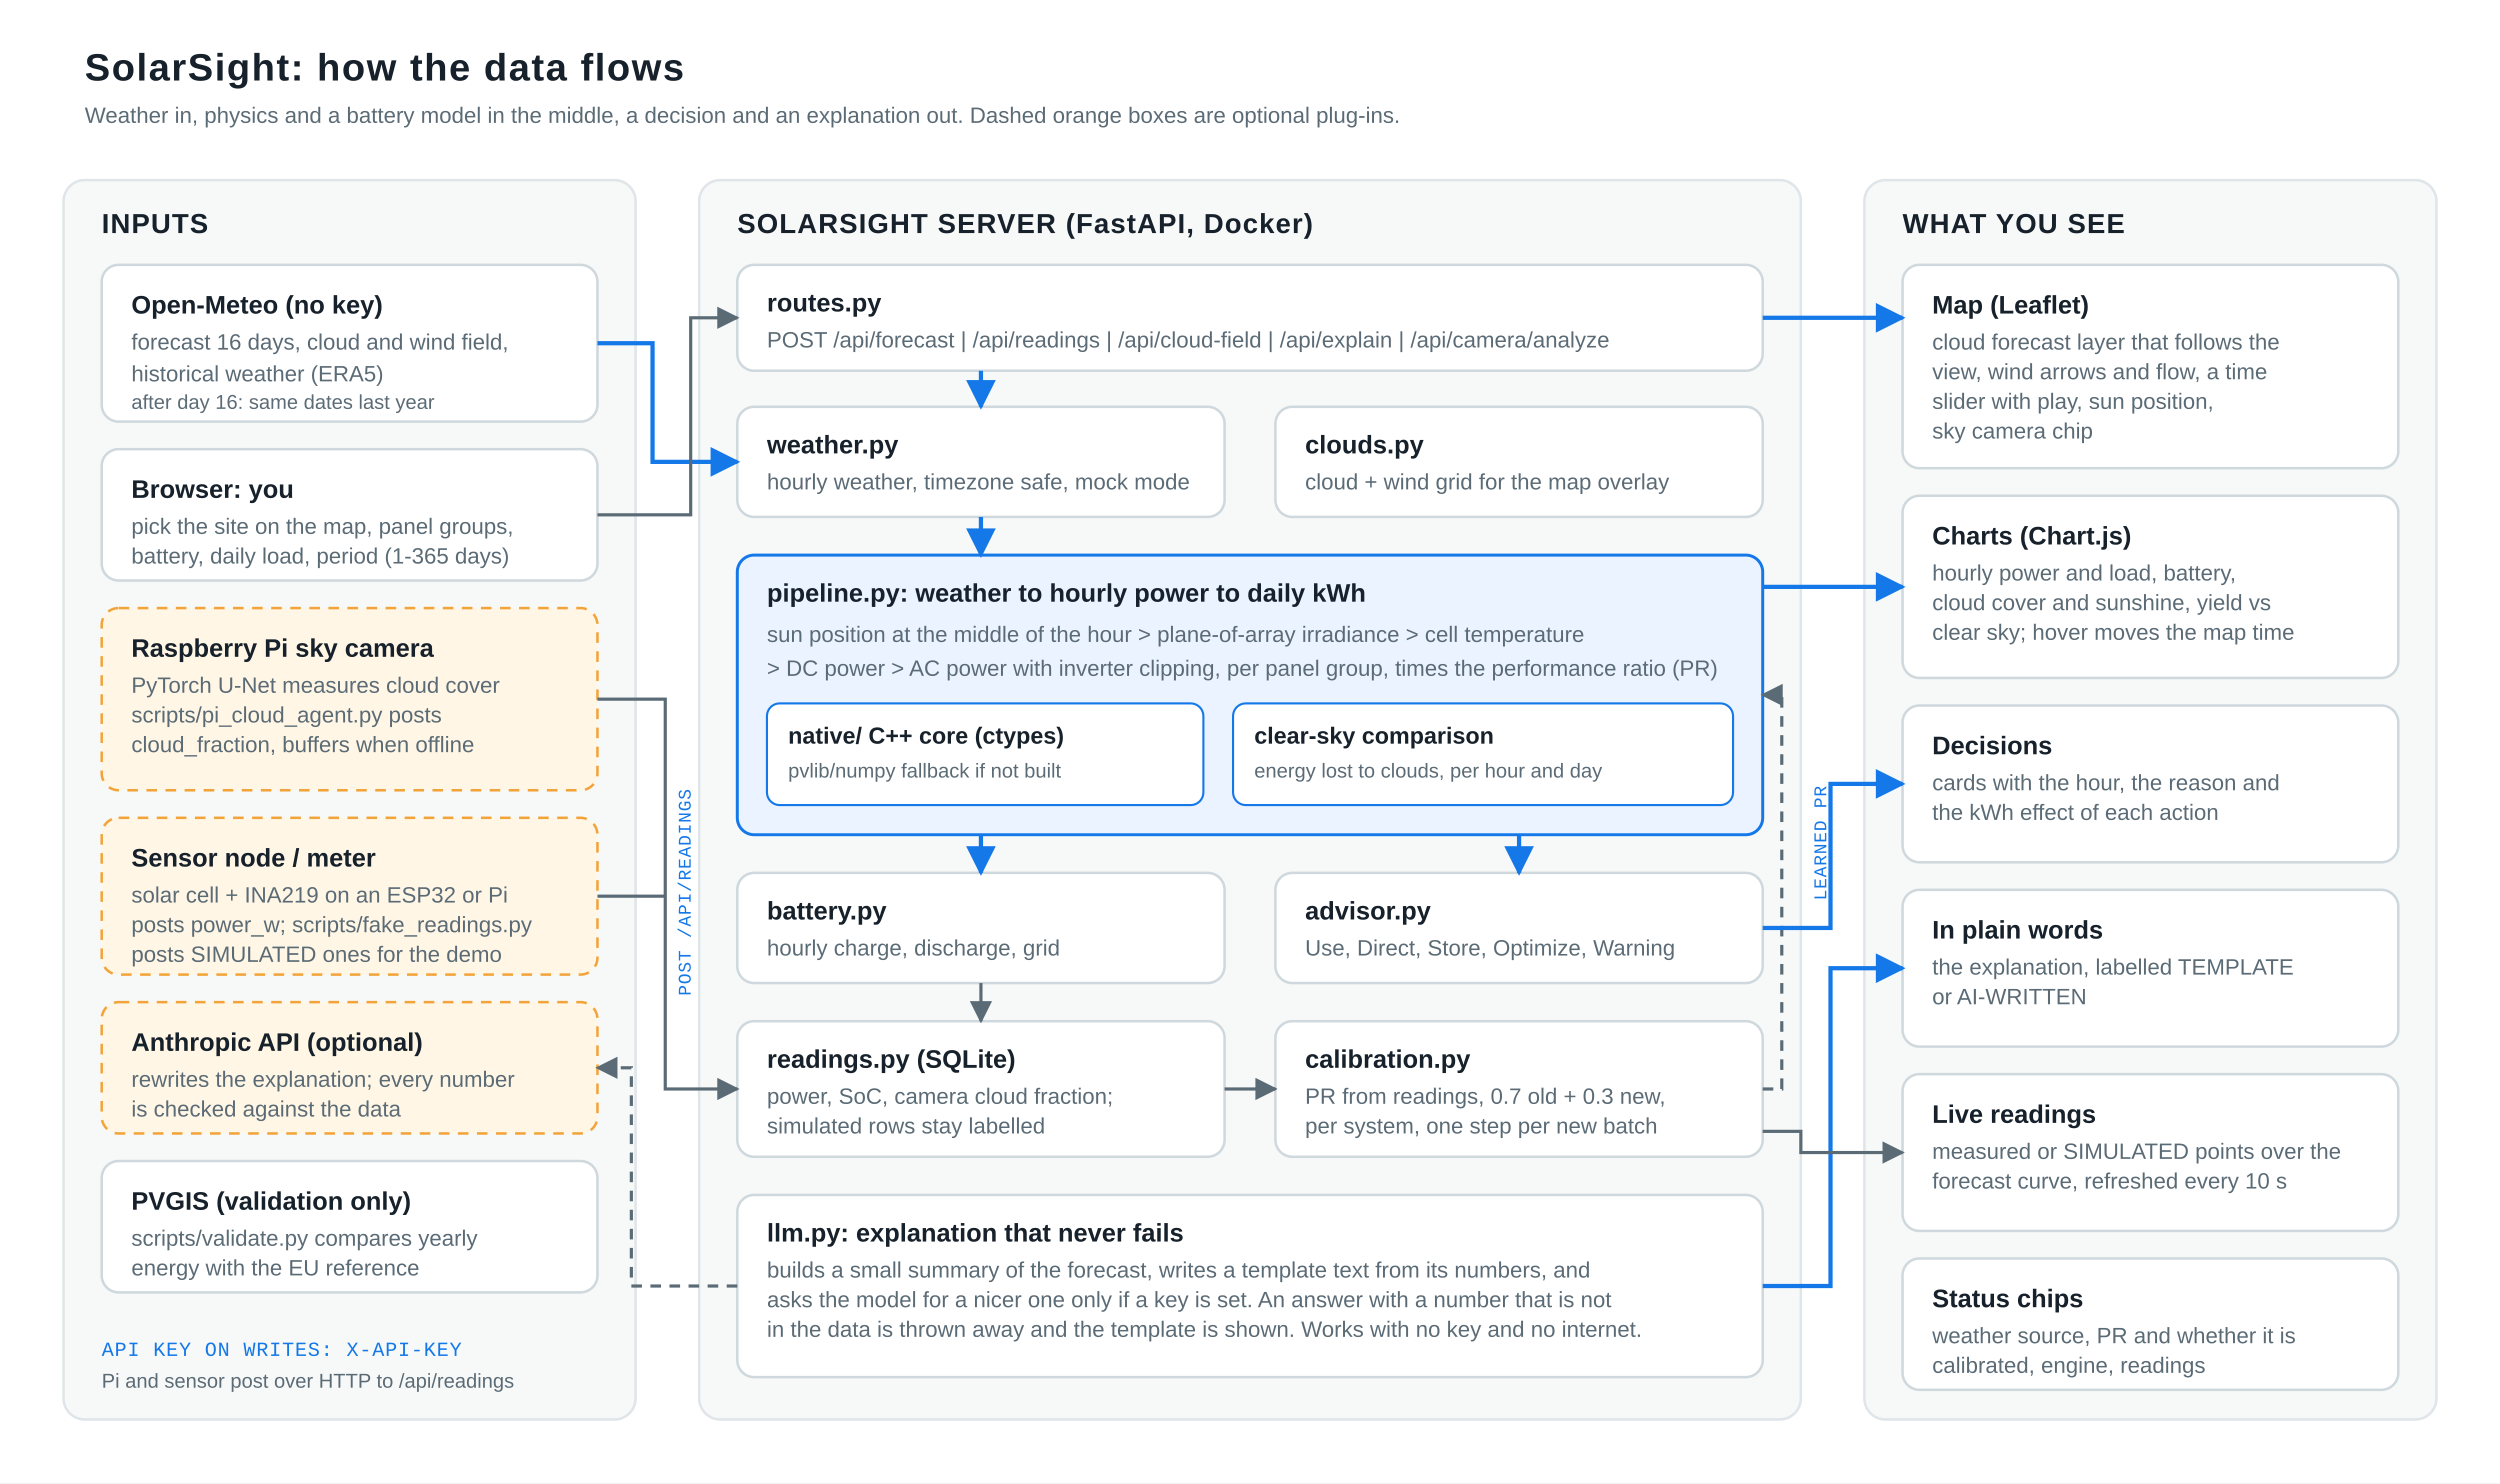
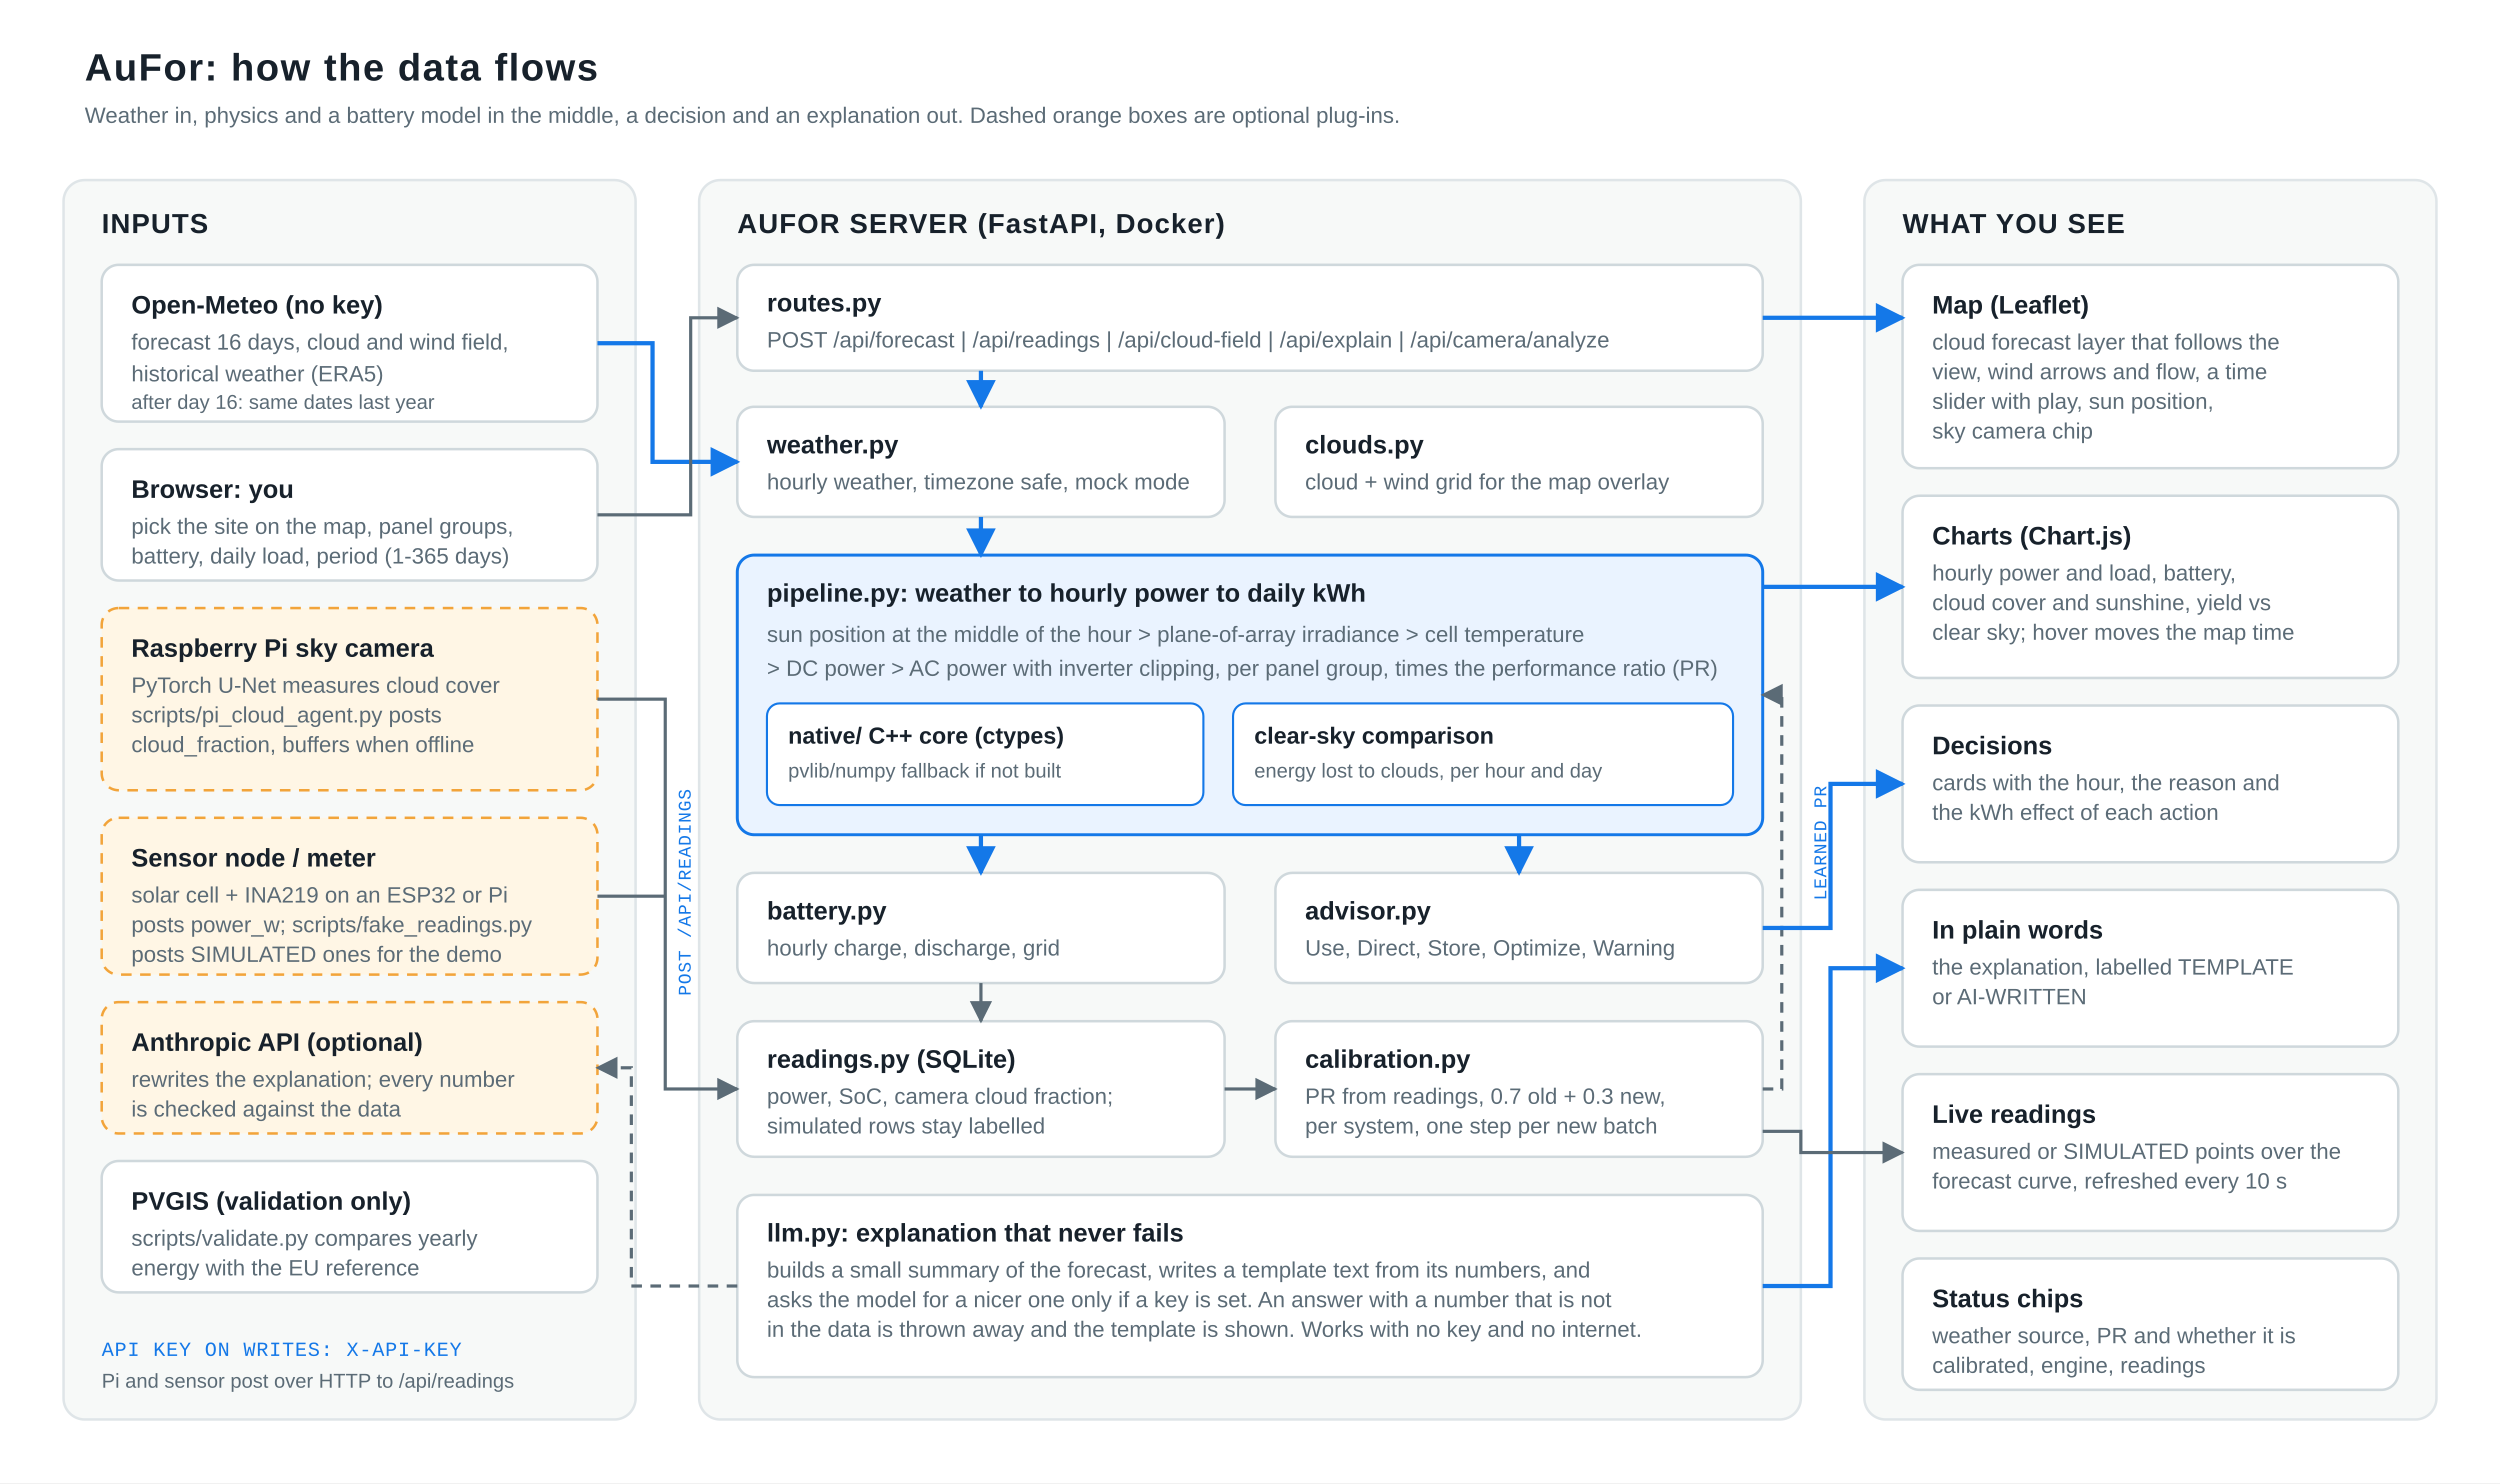
<svg xmlns="http://www.w3.org/2000/svg" viewBox="0 0 1180 700" font-family="Manrope, 'Segoe UI', Arial, sans-serif">
  <defs>
    <marker id="arrow" viewBox="0 0 10 10" refX="9" refY="5" markerWidth="7" markerHeight="7" orient="auto-start-reverse">
      <path d="M0 0 L10 5 L0 10 z" fill="#5b6b76" />
    </marker>
    <marker id="arrow-blue" viewBox="0 0 10 10" refX="9" refY="5" markerWidth="7" markerHeight="7" orient="auto-start-reverse">
      <path d="M0 0 L10 5 L0 10 z" fill="#1478e8" />
    </marker>
    <style>
      .title { font-size: 13px; font-weight: 800; fill: #17212b; letter-spacing: .04em; }
      .label { font-size: 12px; fill: #17212b; font-weight: 700; }
      .sub { font-size: 10.5px; fill: #5b6b76; }
      .mono { font-family: 'DM Mono', 'Courier New', monospace; font-size: 9.5px; fill: #1478e8; letter-spacing: .04em; }
      .box { fill: #ffffff; stroke: #cfd8dc; stroke-width: 1.2; }
      .core { fill: #eaf3ff; stroke: #1478e8; stroke-width: 1.4; }
      .opt { fill: #fff6e5; stroke: #f2a43a; stroke-width: 1.2; stroke-dasharray: 5 4; }
      .zone { fill: #f7f9f8; stroke: #dfe5e8; stroke-width: 1.2; }
      .line { stroke: #5b6b76; stroke-width: 1.5; fill: none; }
      .flow { stroke: #1478e8; stroke-width: 2; fill: none; }
    </style>
  </defs>
  <rect width="1180" height="700" fill="#ffffff" />
-   <text x="40" y="38" class="title" style="font-size:18px">SolarSight: how the data flows</text>
+   <text x="40" y="38" class="title" style="font-size:18px">AuFor: how the data flows</text>
  <text x="40" y="58" class="sub">Weather in, physics and a battery model in the middle, a decision and an explanation out. Dashed orange boxes are optional plug-ins.</text>
  <rect x="30" y="85" width="270" height="585" rx="10" class="zone" />
  <text x="48" y="110" class="title">INPUTS</text>
  <rect x="48" y="125" width="234" height="74" rx="8" class="box" />
  <text x="62" y="148" class="label">Open-Meteo (no key)</text>
  <text x="62" y="165" class="sub">forecast 16 days, cloud and wind field,</text>
  <text x="62" y="180" class="sub">historical weather (ERA5)</text>
  <text x="62" y="193" class="sub" style="font-size:9.5px">after day 16: same dates last year</text>
  <rect x="48" y="212" width="234" height="62" rx="8" class="box" />
  <text x="62" y="235" class="label">Browser: you</text>
  <text x="62" y="252" class="sub">pick the site on the map, panel groups,</text>
  <text x="62" y="266" class="sub">battery, daily load, period (1-365 days)</text>
  <rect x="48" y="287" width="234" height="86" rx="8" class="opt" />
  <text x="62" y="310" class="label">Raspberry Pi sky camera</text>
  <text x="62" y="327" class="sub">PyTorch U-Net measures cloud cover</text>
  <text x="62" y="341" class="sub">scripts/pi_cloud_agent.py posts</text>
  <text x="62" y="355" class="sub">cloud_fraction, buffers when offline</text>
  <rect x="48" y="386" width="234" height="74" rx="8" class="opt" />
  <text x="62" y="409" class="label">Sensor node / meter</text>
  <text x="62" y="426" class="sub">solar cell + INA219 on an ESP32 or Pi</text>
  <text x="62" y="440" class="sub">posts power_w; scripts/fake_readings.py</text>
  <text x="62" y="454" class="sub">posts SIMULATED ones for the demo</text>
  <rect x="48" y="473" width="234" height="62" rx="8" class="opt" />
  <text x="62" y="496" class="label">Anthropic API (optional)</text>
  <text x="62" y="513" class="sub">rewrites the explanation; every number</text>
  <text x="62" y="527" class="sub">is checked against the data</text>
  <rect x="48" y="548" width="234" height="62" rx="8" class="box" />
  <text x="62" y="571" class="label">PVGIS (validation only)</text>
  <text x="62" y="588" class="sub">scripts/validate.py compares yearly</text>
  <text x="62" y="602" class="sub">energy with the EU reference</text>
  <text x="48" y="640" class="mono">API KEY ON WRITES: X-API-KEY</text>
  <text x="48" y="655" class="sub" style="font-size:9.5px">Pi and sensor post over HTTP to /api/readings</text>
  <rect x="330" y="85" width="520" height="585" rx="10" class="zone" />
-   <text x="348" y="110" class="title">SOLARSIGHT SERVER (FastAPI, Docker)</text>
+   <text x="348" y="110" class="title">AUFOR SERVER (FastAPI, Docker)</text>
  <rect x="348" y="125" width="484" height="50" rx="8" class="box" />
  <text x="362" y="147" class="label">routes.py</text>
  <text x="362" y="164" class="sub">POST /api/forecast  |  /api/readings  |  /api/cloud-field  |  /api/explain  |  /api/camera/analyze</text>
  <rect x="348" y="192" width="230" height="52" rx="8" class="box" />
  <text x="362" y="214" class="label">weather.py</text>
  <text x="362" y="231" class="sub">hourly weather, timezone safe, mock mode</text>
  <rect x="602" y="192" width="230" height="52" rx="8" class="box" />
  <text x="616" y="214" class="label">clouds.py</text>
  <text x="616" y="231" class="sub">cloud + wind grid for the map overlay</text>
  <rect x="348" y="262" width="484" height="132" rx="8" class="core" />
  <text x="362" y="284" class="label">pipeline.py: weather to hourly power to daily kWh</text>
  <text x="362" y="303" class="sub">sun position at the middle of the hour  &gt;  plane-of-array irradiance  &gt;  cell temperature</text>
  <text x="362" y="319" class="sub">&gt;  DC power  &gt;  AC power with inverter clipping, per panel group, times the performance ratio (PR)</text>
  <rect x="362" y="332" width="206" height="48" rx="6" fill="#ffffff" stroke="#1478e8" stroke-width="1" />
  <text x="372" y="351" class="label" style="font-size:11px">native/ C++ core (ctypes)</text>
  <text x="372" y="367" class="sub" style="font-size:9.5px">pvlib/numpy fallback if not built</text>
  <rect x="582" y="332" width="236" height="48" rx="6" fill="#ffffff" stroke="#1478e8" stroke-width="1" />
  <text x="592" y="351" class="label" style="font-size:11px">clear-sky comparison</text>
  <text x="592" y="367" class="sub" style="font-size:9.5px">energy lost to clouds, per hour and day</text>
  <rect x="348" y="412" width="230" height="52" rx="8" class="box" />
  <text x="362" y="434" class="label">battery.py</text>
  <text x="362" y="451" class="sub">hourly charge, discharge, grid</text>
  <rect x="602" y="412" width="230" height="52" rx="8" class="box" />
  <text x="616" y="434" class="label">advisor.py</text>
  <text x="616" y="451" class="sub">Use, Direct, Store, Optimize, Warning</text>
  <rect x="348" y="482" width="230" height="64" rx="8" class="box" />
  <text x="362" y="504" class="label">readings.py (SQLite)</text>
  <text x="362" y="521" class="sub">power, SoC, camera cloud fraction;</text>
  <text x="362" y="535" class="sub">simulated rows stay labelled</text>
  <rect x="602" y="482" width="230" height="64" rx="8" class="box" />
  <text x="616" y="504" class="label">calibration.py</text>
  <text x="616" y="521" class="sub">PR from readings, 0.7 old + 0.3 new,</text>
  <text x="616" y="535" class="sub">per system, one step per new batch</text>
  <rect x="348" y="564" width="484" height="86" rx="8" class="box" />
  <text x="362" y="586" class="label">llm.py: explanation that never fails</text>
  <text x="362" y="603" class="sub">builds a small summary of the forecast, writes a template text from its numbers, and</text>
  <text x="362" y="617" class="sub">asks the model for a nicer one only if a key is set. An answer with a number that is not</text>
  <text x="362" y="631" class="sub">in the data is thrown away and the template is shown. Works with no key and no internet.</text>
  <rect x="880" y="85" width="270" height="585" rx="10" class="zone" />
  <text x="898" y="110" class="title">WHAT YOU SEE</text>
  <rect x="898" y="125" width="234" height="96" rx="8" class="box" />
  <text x="912" y="148" class="label">Map (Leaflet)</text>
  <text x="912" y="165" class="sub">cloud forecast layer that follows the</text>
  <text x="912" y="179" class="sub">view, wind arrows and flow, a time</text>
  <text x="912" y="193" class="sub">slider with play, sun position,</text>
  <text x="912" y="207" class="sub">sky camera chip</text>
  <rect x="898" y="234" width="234" height="86" rx="8" class="box" />
  <text x="912" y="257" class="label">Charts (Chart.js)</text>
  <text x="912" y="274" class="sub">hourly power and load, battery,</text>
  <text x="912" y="288" class="sub">cloud cover and sunshine, yield vs</text>
  <text x="912" y="302" class="sub">clear sky; hover moves the map time</text>
  <rect x="898" y="333" width="234" height="74" rx="8" class="box" />
  <text x="912" y="356" class="label">Decisions</text>
  <text x="912" y="373" class="sub">cards with the hour, the reason and</text>
  <text x="912" y="387" class="sub">the kWh effect of each action</text>
  <rect x="898" y="420" width="234" height="74" rx="8" class="box" />
  <text x="912" y="443" class="label">In plain words</text>
  <text x="912" y="460" class="sub">the explanation, labelled TEMPLATE</text>
  <text x="912" y="474" class="sub">or AI-WRITTEN</text>
  <rect x="898" y="507" width="234" height="74" rx="8" class="box" />
  <text x="912" y="530" class="label">Live readings</text>
  <text x="912" y="547" class="sub">measured or SIMULATED points over the</text>
  <text x="912" y="561" class="sub">forecast curve, refreshed every 10 s</text>
  <rect x="898" y="594" width="234" height="62" rx="8" class="box" />
  <text x="912" y="617" class="label">Status chips</text>
  <text x="912" y="634" class="sub">weather source, PR and whether it is</text>
  <text x="912" y="648" class="sub">calibrated, engine, readings</text>
  <path d="M282 162 H308 V218 H348" class="flow" marker-end="url(#arrow-blue)" />
  <path d="M282 243 H326 V150 H348" class="line" marker-end="url(#arrow)" />
  <path d="M282 330 H314 V514 H348" class="line" marker-end="url(#arrow)" />
  <path d="M282 423 H314" class="line" />
  <text x="326" y="470" class="mono" style="font-size:8.5px" transform="rotate(-90 326 470)">POST /API/READINGS</text>
  <path d="M348 607 H298 V504 H282" class="line" style="stroke-dasharray:5 4" marker-end="url(#arrow)" />
  <path d="M463 175 V192" class="flow" marker-end="url(#arrow-blue)" />
  <path d="M463 244 V262" class="flow" marker-end="url(#arrow-blue)" />
  <path d="M463 394 V412" class="flow" marker-end="url(#arrow-blue)" />
  <path d="M717 394 V412" class="flow" marker-end="url(#arrow-blue)" />
  <path d="M463 464 V482" class="line" marker-end="url(#arrow)" />
  <path d="M578 514 H602" class="line" marker-end="url(#arrow)" />
  <path d="M832 514 H841 V328 H832" class="line" style="stroke-dasharray:5 4" marker-end="url(#arrow)" />
  <text x="862" y="425" class="mono" style="font-size:8.5px" transform="rotate(-90 862 425)">LEARNED PR</text>
  <path d="M832 150 H898" class="flow" marker-end="url(#arrow-blue)" />
  <path d="M832 277 H898" class="flow" marker-end="url(#arrow-blue)" />
  <path d="M832 438 H864 V370 H898" class="flow" marker-end="url(#arrow-blue)" />
  <path d="M832 607 H864 V457 H898" class="flow" marker-end="url(#arrow-blue)" />
  <path d="M832 534 H850 V544 H898" class="line" marker-end="url(#arrow)" />
</svg>
